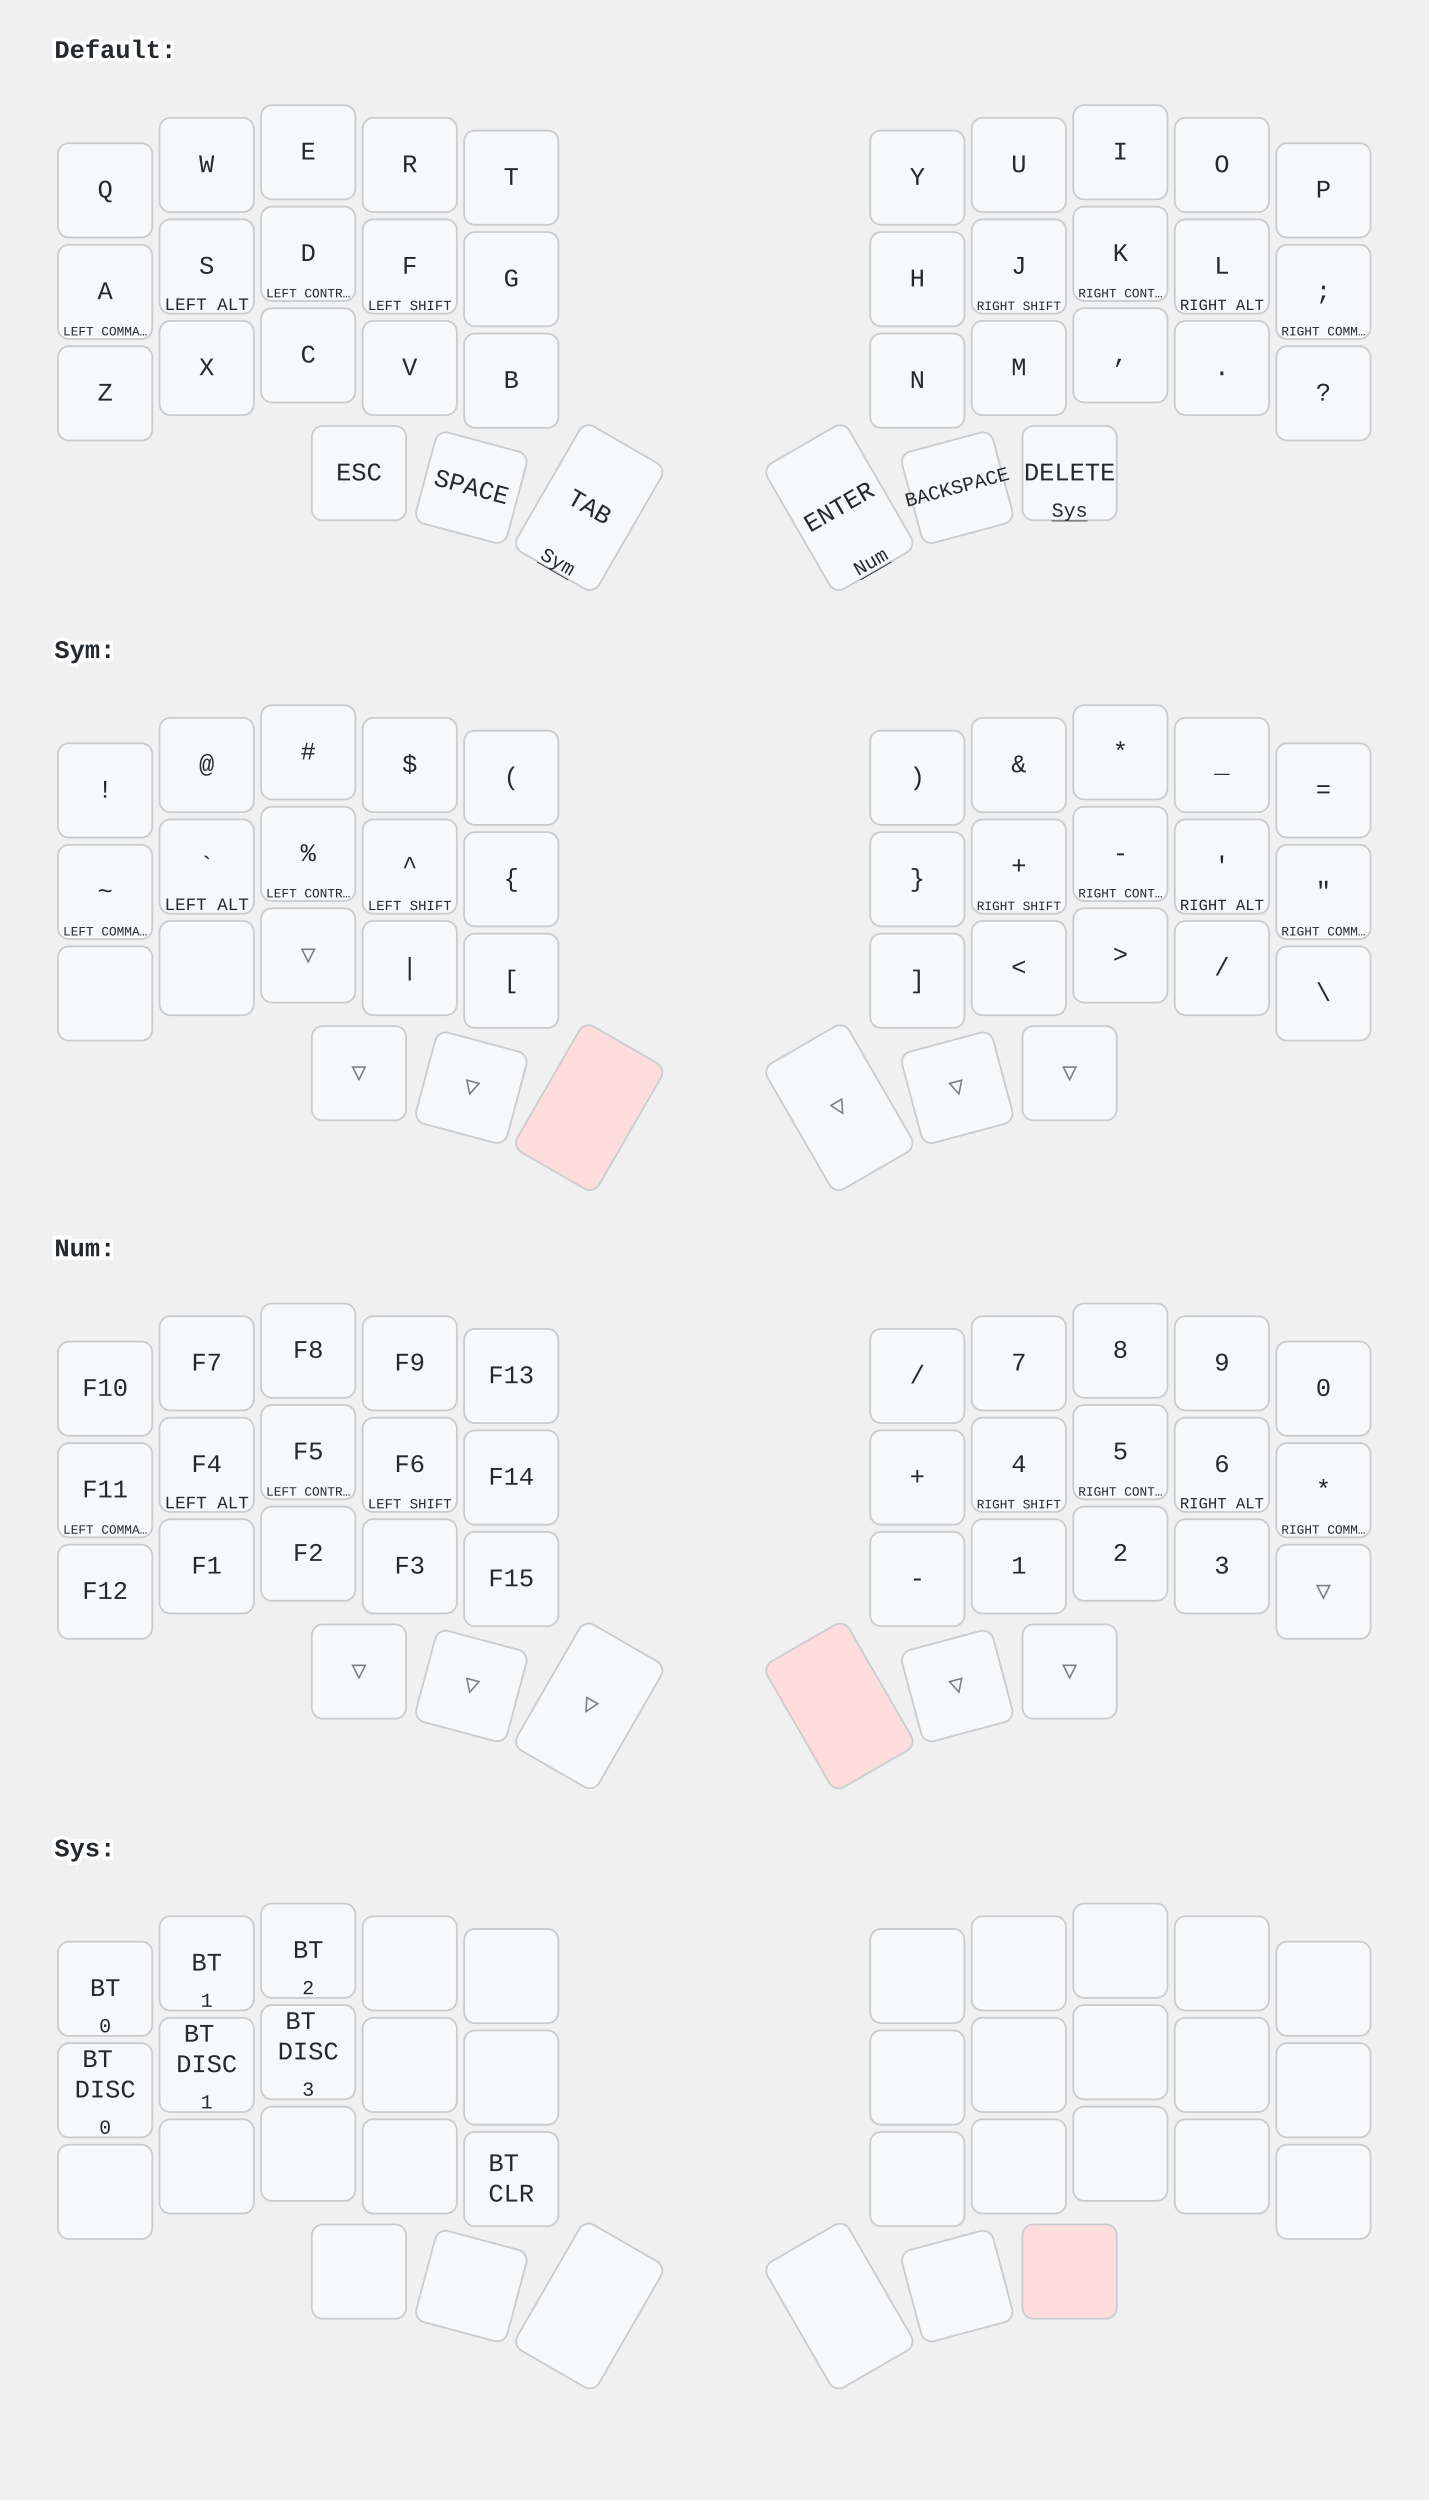
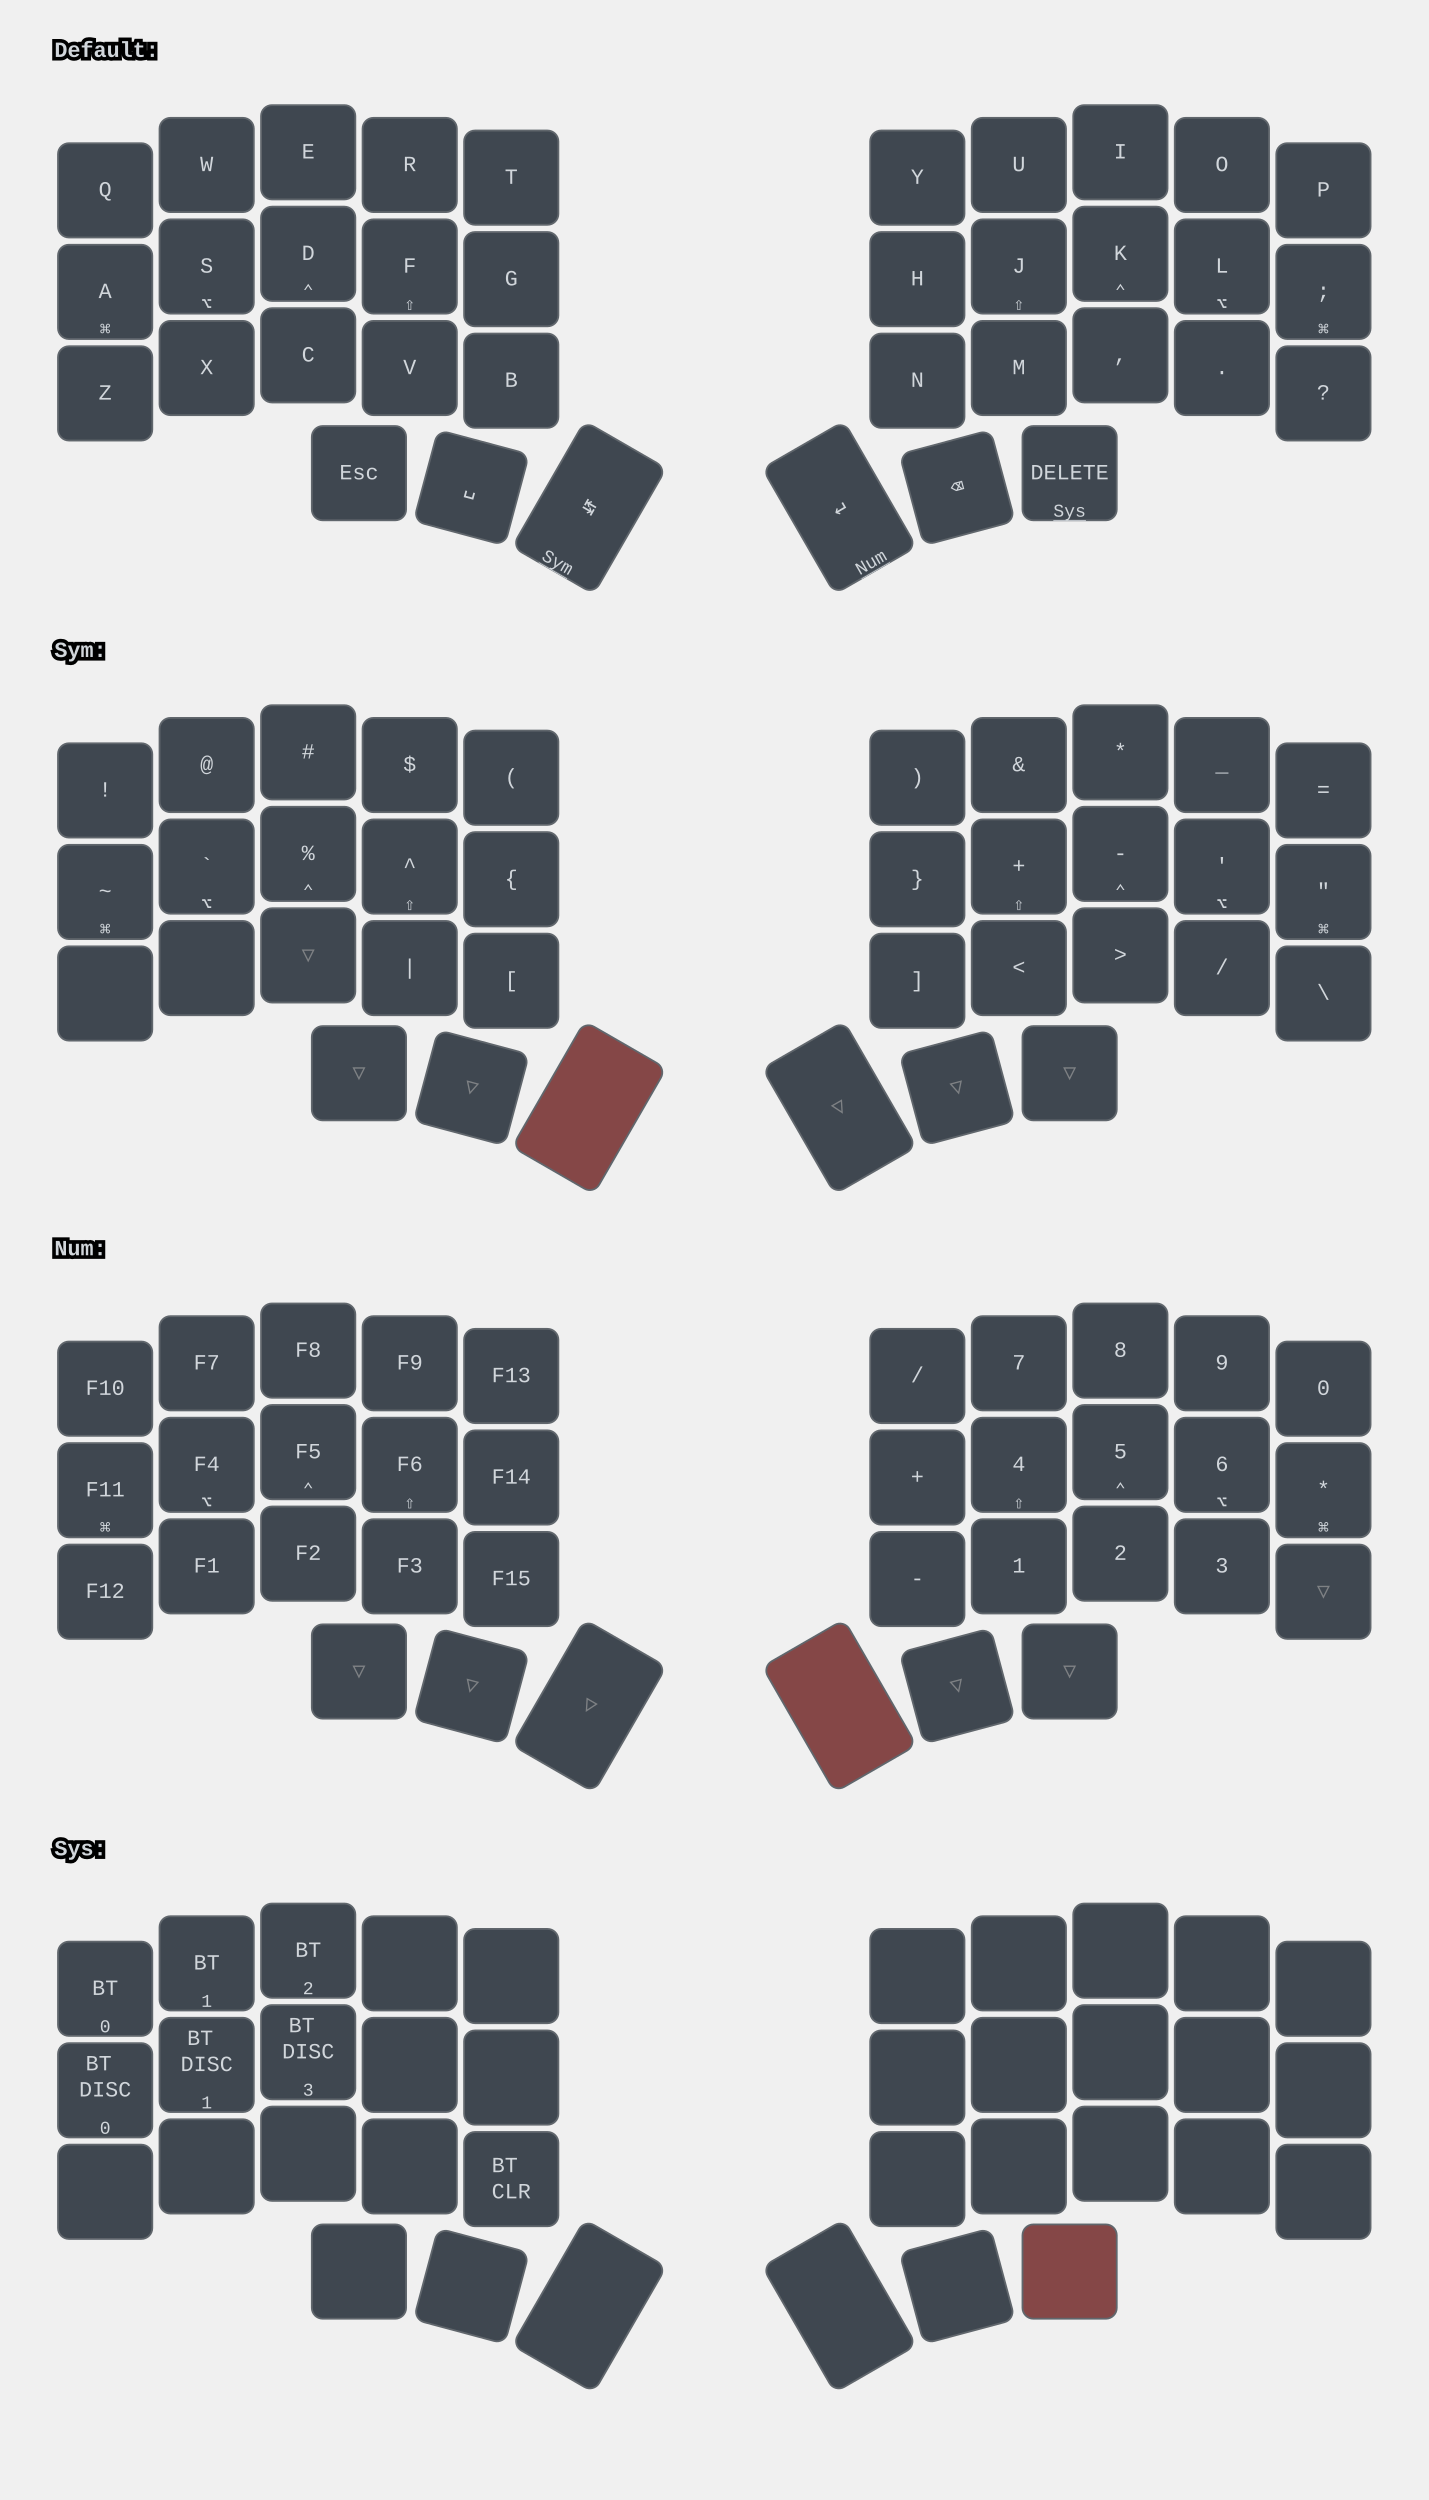
<svg xmlns="http://www.w3.org/2000/svg" width="788" height="1379" viewBox="0 0 788 1379" class="keymap">
  <style>/* inherit to force styles through use tags */
svg path {
    fill: inherit;
}

/* font and background color specifications */
svg.keymap {
    font-family: SFMono-Regular,Consolas,Liberation Mono,Menlo,monospace;
    font-size: 14px;
    font-kerning: normal;
    text-rendering: optimizeLegibility;
    fill: #24292e;
}

/* default key styling */
rect.key {
    fill: #f6f8fa;
}

rect.key, rect.combo {
    stroke: #c9cccf;
    stroke-width: 1;
}

/* default key side styling, only used is draw_key_sides is set */
rect.side {
    filter: brightness(90%);
}

/* color accent for combo boxes */
rect.combo, rect.combo-separate {
    fill: #cdf;
}

/* color accent for held keys */
rect.held, rect.combo.held {
    fill: #fdd;
}

/* color accent for ghost (optional) keys */
rect.ghost, rect.combo.ghost {
    stroke-dasharray: 4, 4;
    stroke-width: 2;
}

text {
    text-anchor: middle;
    dominant-baseline: middle;
}

/* styling for layer labels */
text.label {
    font-weight: bold;
    text-anchor: start;
    stroke: white;
    stroke-width: 4;
    paint-order: stroke;
}

/* styling for optional footer */
text.footer {
    text-anchor: end;
    dominant-baseline: auto;
    stroke: white;
    stroke-width: 4;
    paint-order: stroke;
}

/* styling for combo tap, and key hold/shifted label text */
text.combo, text.hold, text.shifted {
    font-size: 11px;
}

text.hold {
    text-anchor: middle;
    dominant-baseline: auto;
}

text.shifted {
    text-anchor: middle;
    dominant-baseline: hanging;
}

text.layer-activator {
    text-decoration: underline;
}

/* styling for hold/shifted label text in combo box */
text.combo.hold, text.combo.shifted {
    font-size: 8px;
}

/* lighter symbol for transparent keys */
text.trans {
    fill: #7b7e81;
}

/* styling for combo dendrons */
path.combo {
    stroke-width: 1;
    stroke: gray;
    fill: none;
}

/* Start Tabler Icons Cleanup */
/* cannot use height/width with glyphs */
.icon-tabler &gt; path {
    fill: inherit;
    stroke: inherit;
    stroke-width: 2;
}
/* hide tabler's default box */
.icon-tabler &gt; path[stroke="none"][fill="none"] {
    visibility: hidden;
}
/* End Tabler Icons Cleanup */
+ 
+ svg.keymap { fill: #d1d6db; }
+ rect.key { fill: #3f4750; }
+ rect.key, rect.combo { stroke: #60666c; }
+ rect.combo, rect.combo-separate { fill: #1f3d7a; }
+ rect.held, rect.combo.held { fill: #854747; }
+ text.label, text.footer { stroke: black; }
+ text.trans { fill: #7e8184; }
+ path.combo { stroke: #7f7f7f; }
+ 
+ svg.keymap {
+   font-size: 12px;
+ } text.combo, text.hold, text.shifted {
+   font-size: 10px;
+ }
</style>
  <g transform="translate(30, 0)" class="layer-Default">
    <text x="0" y="28" class="label" id="Default">Default:</text>
    <g transform="translate(0, 56)">
      <g transform="translate(28, 49)" class="key keypos-0">
        <rect rx="6" ry="6" x="-26" y="-26" width="52" height="52" class="key" />
        <text x="0" y="0" class="key tap">Q</text>
      </g>
      <g transform="translate(84, 35)" class="key keypos-1">
        <rect rx="6" ry="6" x="-26" y="-26" width="52" height="52" class="key" />
        <text x="0" y="0" class="key tap">W</text>
      </g>
      <g transform="translate(140, 28)" class="key keypos-2">
        <rect rx="6" ry="6" x="-26" y="-26" width="52" height="52" class="key" />
        <text x="0" y="0" class="key tap">E</text>
      </g>
      <g transform="translate(196, 35)" class="key keypos-3">
        <rect rx="6" ry="6" x="-26" y="-26" width="52" height="52" class="key" />
        <text x="0" y="0" class="key tap">R</text>
      </g>
      <g transform="translate(252, 42)" class="key keypos-4">
        <rect rx="6" ry="6" x="-26" y="-26" width="52" height="52" class="key" />
        <text x="0" y="0" class="key tap">T</text>
      </g>
      <g transform="translate(476, 42)" class="key keypos-5">
        <rect rx="6" ry="6" x="-26" y="-26" width="52" height="52" class="key" />
        <text x="0" y="0" class="key tap">Y</text>
      </g>
      <g transform="translate(532, 35)" class="key keypos-6">
        <rect rx="6" ry="6" x="-26" y="-26" width="52" height="52" class="key" />
        <text x="0" y="0" class="key tap">U</text>
      </g>
      <g transform="translate(588, 28)" class="key keypos-7">
        <rect rx="6" ry="6" x="-26" y="-26" width="52" height="52" class="key" />
        <text x="0" y="0" class="key tap">I</text>
      </g>
      <g transform="translate(644, 35)" class="key keypos-8">
        <rect rx="6" ry="6" x="-26" y="-26" width="52" height="52" class="key" />
        <text x="0" y="0" class="key tap">O</text>
      </g>
      <g transform="translate(700, 49)" class="key keypos-9">
        <rect rx="6" ry="6" x="-26" y="-26" width="52" height="52" class="key" />
        <text x="0" y="0" class="key tap">P</text>
      </g>
      <g transform="translate(28, 105)" class="key keypos-10">
        <rect rx="6" ry="6" x="-26" y="-26" width="52" height="52" class="key" />
        <text x="0" y="0" class="key tap">A</text>
-         <text x="0" y="24" class="key hold">
-           <tspan style="font-size: 64%">LEFT COMMA…</tspan>
-         </text>
+         <text x="0" y="24" class="key hold">⌘</text>
      </g>
      <g transform="translate(84, 91)" class="key keypos-11">
        <rect rx="6" ry="6" x="-26" y="-26" width="52" height="52" class="key" />
        <text x="0" y="0" class="key tap">S</text>
-         <text x="0" y="24" class="key hold">
-           <tspan style="font-size: 88%">LEFT ALT</tspan>
-         </text>
+         <text x="0" y="24" class="key hold">⌥</text>
      </g>
      <g transform="translate(140, 84)" class="key keypos-12">
        <rect rx="6" ry="6" x="-26" y="-26" width="52" height="52" class="key" />
        <text x="0" y="0" class="key tap">D</text>
-         <text x="0" y="24" class="key hold">
-           <tspan style="font-size: 64%">LEFT CONTR…</tspan>
-         </text>
+         <text x="0" y="24" class="key hold">⌃</text>
      </g>
      <g transform="translate(196, 91)" class="key keypos-13">
        <rect rx="6" ry="6" x="-26" y="-26" width="52" height="52" class="key" />
        <text x="0" y="0" class="key tap">F</text>
-         <text x="0" y="24" class="key hold">
-           <tspan style="font-size: 70%">LEFT SHIFT</tspan>
-         </text>
+         <text x="0" y="24" class="key hold">⇧</text>
      </g>
      <g transform="translate(252, 98)" class="key keypos-14">
        <rect rx="6" ry="6" x="-26" y="-26" width="52" height="52" class="key" />
        <text x="0" y="0" class="key tap">G</text>
      </g>
      <g transform="translate(476, 98)" class="key keypos-15">
        <rect rx="6" ry="6" x="-26" y="-26" width="52" height="52" class="key" />
        <text x="0" y="0" class="key tap">H</text>
      </g>
      <g transform="translate(532, 91)" class="key keypos-16">
        <rect rx="6" ry="6" x="-26" y="-26" width="52" height="52" class="key" />
        <text x="0" y="0" class="key tap">J</text>
-         <text x="0" y="24" class="key hold">
-           <tspan style="font-size: 64%">RIGHT SHIFT</tspan>
-         </text>
+         <text x="0" y="24" class="key hold">⇧</text>
      </g>
      <g transform="translate(588, 84)" class="key keypos-17">
        <rect rx="6" ry="6" x="-26" y="-26" width="52" height="52" class="key" />
        <text x="0" y="0" class="key tap">K</text>
-         <text x="0" y="24" class="key hold">
-           <tspan style="font-size: 64%">RIGHT CONT…</tspan>
-         </text>
+         <text x="0" y="24" class="key hold">⌃</text>
      </g>
      <g transform="translate(644, 91)" class="key keypos-18">
        <rect rx="6" ry="6" x="-26" y="-26" width="52" height="52" class="key" />
        <text x="0" y="0" class="key tap">L</text>
-         <text x="0" y="24" class="key hold">
-           <tspan style="font-size: 78%">RIGHT ALT</tspan>
-         </text>
+         <text x="0" y="24" class="key hold">⌥</text>
      </g>
      <g transform="translate(700, 105)" class="key keypos-19">
        <rect rx="6" ry="6" x="-26" y="-26" width="52" height="52" class="key" />
        <text x="0" y="0" class="key tap">;</text>
-         <text x="0" y="24" class="key hold">
-           <tspan style="font-size: 64%">RIGHT COMM…</tspan>
-         </text>
+         <text x="0" y="24" class="key hold">⌘</text>
      </g>
      <g transform="translate(28, 161)" class="key keypos-20">
        <rect rx="6" ry="6" x="-26" y="-26" width="52" height="52" class="key" />
        <text x="0" y="0" class="key tap">Z</text>
      </g>
      <g transform="translate(84, 147)" class="key keypos-21">
        <rect rx="6" ry="6" x="-26" y="-26" width="52" height="52" class="key" />
        <text x="0" y="0" class="key tap">X</text>
      </g>
      <g transform="translate(140, 140)" class="key keypos-22">
        <rect rx="6" ry="6" x="-26" y="-26" width="52" height="52" class="key" />
        <text x="0" y="0" class="key tap">C</text>
      </g>
      <g transform="translate(196, 147)" class="key keypos-23">
        <rect rx="6" ry="6" x="-26" y="-26" width="52" height="52" class="key" />
        <text x="0" y="0" class="key tap">V</text>
      </g>
      <g transform="translate(252, 154)" class="key keypos-24">
        <rect rx="6" ry="6" x="-26" y="-26" width="52" height="52" class="key" />
        <text x="0" y="0" class="key tap">B</text>
      </g>
      <g transform="translate(476, 154)" class="key keypos-25">
        <rect rx="6" ry="6" x="-26" y="-26" width="52" height="52" class="key" />
        <text x="0" y="0" class="key tap">N</text>
      </g>
      <g transform="translate(532, 147)" class="key keypos-26">
        <rect rx="6" ry="6" x="-26" y="-26" width="52" height="52" class="key" />
        <text x="0" y="0" class="key tap">M</text>
      </g>
      <g transform="translate(588, 140)" class="key keypos-27">
        <rect rx="6" ry="6" x="-26" y="-26" width="52" height="52" class="key" />
        <text x="0" y="0" class="key tap">,</text>
      </g>
      <g transform="translate(644, 147)" class="key keypos-28">
        <rect rx="6" ry="6" x="-26" y="-26" width="52" height="52" class="key" />
        <text x="0" y="0" class="key tap">.</text>
      </g>
      <g transform="translate(700, 161)" class="key keypos-29">
        <rect rx="6" ry="6" x="-26" y="-26" width="52" height="52" class="key" />
        <text x="0" y="0" class="key tap">?</text>
      </g>
      <g transform="translate(168, 205)" class="key keypos-30">
        <rect rx="6" ry="6" x="-26" y="-26" width="52" height="52" class="key" />
-         <text x="0" y="0" class="key tap">ESC</text>
+         <text x="0" y="0" class="key tap">Esc</text>
      </g>
      <g transform="translate(230, 213) rotate(15.0)" class="key keypos-31">
        <rect rx="6" ry="6" x="-26" y="-26" width="52" height="52" class="key" />
-         <text x="0" y="0" class="key tap">SPACE</text>
+         <text x="0" y="0" class="key tap">␣</text>
      </g>
      <g transform="translate(295, 224) rotate(30.0)" class="key keypos-32">
        <rect rx="6" ry="6" x="-26" y="-40" width="52" height="80" class="key" />
-         <text x="0" y="0" class="key tap">TAB</text>
+         <text x="0" y="0" class="key tap">↹</text>
        <a href="#Sym">
          <text x="0" y="38" class="key hold layer-activator">Sym</text>
        </a>
      </g>
      <g transform="translate(433, 224) rotate(-30.0)" class="key keypos-33">
        <rect rx="6" ry="6" x="-26" y="-40" width="52" height="80" class="key" />
-         <text x="0" y="0" class="key tap">ENTER</text>
+         <text x="0" y="0" class="key tap">↵</text>
        <a href="#Num">
          <text x="0" y="38" class="key hold layer-activator">Num</text>
        </a>
      </g>
      <g transform="translate(498, 213) rotate(-15.0)" class="key keypos-34">
        <rect rx="6" ry="6" x="-26" y="-26" width="52" height="52" class="key" />
-         <text x="0" y="0" class="key tap">
-           <tspan style="font-size: 78%">BACKSPACE</tspan>
-         </text>
+         <text x="0" y="0" class="key tap">⌫</text>
      </g>
      <g transform="translate(560, 205)" class="key keypos-35">
        <rect rx="6" ry="6" x="-26" y="-26" width="52" height="52" class="key" />
        <text x="0" y="0" class="key tap">DELETE</text>
        <a href="#Sys">
          <text x="0" y="24" class="key hold layer-activator">Sys</text>
        </a>
      </g>
    </g>
  </g>
  <g transform="translate(30, 331)" class="layer-Sym">
    <text x="0" y="28" class="label" id="Sym">Sym:</text>
    <g transform="translate(0, 56)">
      <g transform="translate(28, 49)" class="key keypos-0">
        <rect rx="6" ry="6" x="-26" y="-26" width="52" height="52" class="key" />
        <text x="0" y="0" class="key tap">!</text>
      </g>
      <g transform="translate(84, 35)" class="key keypos-1">
        <rect rx="6" ry="6" x="-26" y="-26" width="52" height="52" class="key" />
        <text x="0" y="0" class="key tap">@</text>
      </g>
      <g transform="translate(140, 28)" class="key keypos-2">
        <rect rx="6" ry="6" x="-26" y="-26" width="52" height="52" class="key" />
        <text x="0" y="0" class="key tap">#</text>
      </g>
      <g transform="translate(196, 35)" class="key keypos-3">
        <rect rx="6" ry="6" x="-26" y="-26" width="52" height="52" class="key" />
        <text x="0" y="0" class="key tap">$</text>
      </g>
      <g transform="translate(252, 42)" class="key keypos-4">
        <rect rx="6" ry="6" x="-26" y="-26" width="52" height="52" class="key" />
        <text x="0" y="0" class="key tap">(</text>
      </g>
      <g transform="translate(476, 42)" class="key keypos-5">
        <rect rx="6" ry="6" x="-26" y="-26" width="52" height="52" class="key" />
        <text x="0" y="0" class="key tap">)</text>
      </g>
      <g transform="translate(532, 35)" class="key keypos-6">
        <rect rx="6" ry="6" x="-26" y="-26" width="52" height="52" class="key" />
        <text x="0" y="0" class="key tap">&amp;</text>
      </g>
      <g transform="translate(588, 28)" class="key keypos-7">
        <rect rx="6" ry="6" x="-26" y="-26" width="52" height="52" class="key" />
        <text x="0" y="0" class="key tap">*</text>
      </g>
      <g transform="translate(644, 35)" class="key keypos-8">
        <rect rx="6" ry="6" x="-26" y="-26" width="52" height="52" class="key" />
        <text x="0" y="0" class="key tap">_</text>
      </g>
      <g transform="translate(700, 49)" class="key keypos-9">
        <rect rx="6" ry="6" x="-26" y="-26" width="52" height="52" class="key" />
        <text x="0" y="0" class="key tap">=</text>
      </g>
      <g transform="translate(28, 105)" class="key keypos-10">
        <rect rx="6" ry="6" x="-26" y="-26" width="52" height="52" class="key" />
        <text x="0" y="0" class="key tap">~</text>
-         <text x="0" y="24" class="key hold">
-           <tspan style="font-size: 64%">LEFT COMMA…</tspan>
-         </text>
+         <text x="0" y="24" class="key hold">⌘</text>
      </g>
      <g transform="translate(84, 91)" class="key keypos-11">
        <rect rx="6" ry="6" x="-26" y="-26" width="52" height="52" class="key" />
        <text x="0" y="0" class="key tap">`</text>
-         <text x="0" y="24" class="key hold">
-           <tspan style="font-size: 88%">LEFT ALT</tspan>
-         </text>
+         <text x="0" y="24" class="key hold">⌥</text>
      </g>
      <g transform="translate(140, 84)" class="key keypos-12">
        <rect rx="6" ry="6" x="-26" y="-26" width="52" height="52" class="key" />
        <text x="0" y="0" class="key tap">%</text>
-         <text x="0" y="24" class="key hold">
-           <tspan style="font-size: 64%">LEFT CONTR…</tspan>
-         </text>
+         <text x="0" y="24" class="key hold">⌃</text>
      </g>
      <g transform="translate(196, 91)" class="key keypos-13">
        <rect rx="6" ry="6" x="-26" y="-26" width="52" height="52" class="key" />
        <text x="0" y="0" class="key tap">^</text>
-         <text x="0" y="24" class="key hold">
-           <tspan style="font-size: 70%">LEFT SHIFT</tspan>
-         </text>
+         <text x="0" y="24" class="key hold">⇧</text>
      </g>
      <g transform="translate(252, 98)" class="key keypos-14">
        <rect rx="6" ry="6" x="-26" y="-26" width="52" height="52" class="key" />
        <text x="0" y="0" class="key tap">{</text>
      </g>
      <g transform="translate(476, 98)" class="key keypos-15">
        <rect rx="6" ry="6" x="-26" y="-26" width="52" height="52" class="key" />
        <text x="0" y="0" class="key tap">}</text>
      </g>
      <g transform="translate(532, 91)" class="key keypos-16">
        <rect rx="6" ry="6" x="-26" y="-26" width="52" height="52" class="key" />
        <text x="0" y="0" class="key tap">+</text>
-         <text x="0" y="24" class="key hold">
-           <tspan style="font-size: 64%">RIGHT SHIFT</tspan>
-         </text>
+         <text x="0" y="24" class="key hold">⇧</text>
      </g>
      <g transform="translate(588, 84)" class="key keypos-17">
        <rect rx="6" ry="6" x="-26" y="-26" width="52" height="52" class="key" />
        <text x="0" y="0" class="key tap">-</text>
-         <text x="0" y="24" class="key hold">
-           <tspan style="font-size: 64%">RIGHT CONT…</tspan>
-         </text>
+         <text x="0" y="24" class="key hold">⌃</text>
      </g>
      <g transform="translate(644, 91)" class="key keypos-18">
        <rect rx="6" ry="6" x="-26" y="-26" width="52" height="52" class="key" />
        <text x="0" y="0" class="key tap">'</text>
-         <text x="0" y="24" class="key hold">
-           <tspan style="font-size: 78%">RIGHT ALT</tspan>
-         </text>
+         <text x="0" y="24" class="key hold">⌥</text>
      </g>
      <g transform="translate(700, 105)" class="key keypos-19">
        <rect rx="6" ry="6" x="-26" y="-26" width="52" height="52" class="key" />
        <text x="0" y="0" class="key tap">"</text>
-         <text x="0" y="24" class="key hold">
-           <tspan style="font-size: 64%">RIGHT COMM…</tspan>
-         </text>
+         <text x="0" y="24" class="key hold">⌘</text>
      </g>
      <g transform="translate(28, 161)" class="key keypos-20">
        <rect rx="6" ry="6" x="-26" y="-26" width="52" height="52" class="key" />
      </g>
      <g transform="translate(84, 147)" class="key keypos-21">
        <rect rx="6" ry="6" x="-26" y="-26" width="52" height="52" class="key" />
      </g>
      <g transform="translate(140, 140)" class="key trans keypos-22">
        <rect rx="6" ry="6" x="-26" y="-26" width="52" height="52" class="key trans" />
        <text x="0" y="0" class="key trans tap">▽</text>
      </g>
      <g transform="translate(196, 147)" class="key keypos-23">
        <rect rx="6" ry="6" x="-26" y="-26" width="52" height="52" class="key" />
        <text x="0" y="0" class="key tap">|</text>
      </g>
      <g transform="translate(252, 154)" class="key keypos-24">
        <rect rx="6" ry="6" x="-26" y="-26" width="52" height="52" class="key" />
        <text x="0" y="0" class="key tap">[</text>
      </g>
      <g transform="translate(476, 154)" class="key keypos-25">
        <rect rx="6" ry="6" x="-26" y="-26" width="52" height="52" class="key" />
        <text x="0" y="0" class="key tap">]</text>
      </g>
      <g transform="translate(532, 147)" class="key keypos-26">
        <rect rx="6" ry="6" x="-26" y="-26" width="52" height="52" class="key" />
        <text x="0" y="0" class="key tap">&lt;</text>
      </g>
      <g transform="translate(588, 140)" class="key keypos-27">
        <rect rx="6" ry="6" x="-26" y="-26" width="52" height="52" class="key" />
        <text x="0" y="0" class="key tap">&gt;</text>
      </g>
      <g transform="translate(644, 147)" class="key keypos-28">
        <rect rx="6" ry="6" x="-26" y="-26" width="52" height="52" class="key" />
        <text x="0" y="0" class="key tap">/</text>
      </g>
      <g transform="translate(700, 161)" class="key keypos-29">
        <rect rx="6" ry="6" x="-26" y="-26" width="52" height="52" class="key" />
        <text x="0" y="0" class="key tap">\</text>
      </g>
      <g transform="translate(168, 205)" class="key trans keypos-30">
        <rect rx="6" ry="6" x="-26" y="-26" width="52" height="52" class="key trans" />
        <text x="0" y="0" class="key trans tap">▽</text>
      </g>
      <g transform="translate(230, 213) rotate(15.0)" class="key trans keypos-31">
        <rect rx="6" ry="6" x="-26" y="-26" width="52" height="52" class="key trans" />
        <text x="0" y="0" class="key trans tap">▽</text>
      </g>
      <g transform="translate(295, 224) rotate(30.0)" class="key held keypos-32">
        <rect rx="6" ry="6" x="-26" y="-40" width="52" height="80" class="key held" />
      </g>
      <g transform="translate(433, 224) rotate(-30.0)" class="key trans keypos-33">
        <rect rx="6" ry="6" x="-26" y="-40" width="52" height="80" class="key trans" />
        <text x="0" y="0" class="key trans tap">▽</text>
      </g>
      <g transform="translate(498, 213) rotate(-15.0)" class="key trans keypos-34">
        <rect rx="6" ry="6" x="-26" y="-26" width="52" height="52" class="key trans" />
        <text x="0" y="0" class="key trans tap">▽</text>
      </g>
      <g transform="translate(560, 205)" class="key trans keypos-35">
        <rect rx="6" ry="6" x="-26" y="-26" width="52" height="52" class="key trans" />
        <text x="0" y="0" class="key trans tap">▽</text>
      </g>
    </g>
  </g>
  <g transform="translate(30, 661)" class="layer-Num">
    <text x="0" y="28" class="label" id="Num">Num:</text>
    <g transform="translate(0, 56)">
      <g transform="translate(28, 49)" class="key keypos-0">
        <rect rx="6" ry="6" x="-26" y="-26" width="52" height="52" class="key" />
        <text x="0" y="0" class="key tap">F10</text>
      </g>
      <g transform="translate(84, 35)" class="key keypos-1">
        <rect rx="6" ry="6" x="-26" y="-26" width="52" height="52" class="key" />
        <text x="0" y="0" class="key tap">F7</text>
      </g>
      <g transform="translate(140, 28)" class="key keypos-2">
        <rect rx="6" ry="6" x="-26" y="-26" width="52" height="52" class="key" />
        <text x="0" y="0" class="key tap">F8</text>
      </g>
      <g transform="translate(196, 35)" class="key keypos-3">
        <rect rx="6" ry="6" x="-26" y="-26" width="52" height="52" class="key" />
        <text x="0" y="0" class="key tap">F9</text>
      </g>
      <g transform="translate(252, 42)" class="key keypos-4">
        <rect rx="6" ry="6" x="-26" y="-26" width="52" height="52" class="key" />
        <text x="0" y="0" class="key tap">F13</text>
      </g>
      <g transform="translate(476, 42)" class="key keypos-5">
        <rect rx="6" ry="6" x="-26" y="-26" width="52" height="52" class="key" />
        <text x="0" y="0" class="key tap">/</text>
      </g>
      <g transform="translate(532, 35)" class="key keypos-6">
        <rect rx="6" ry="6" x="-26" y="-26" width="52" height="52" class="key" />
        <text x="0" y="0" class="key tap">7</text>
      </g>
      <g transform="translate(588, 28)" class="key keypos-7">
        <rect rx="6" ry="6" x="-26" y="-26" width="52" height="52" class="key" />
        <text x="0" y="0" class="key tap">8</text>
      </g>
      <g transform="translate(644, 35)" class="key keypos-8">
        <rect rx="6" ry="6" x="-26" y="-26" width="52" height="52" class="key" />
        <text x="0" y="0" class="key tap">9</text>
      </g>
      <g transform="translate(700, 49)" class="key keypos-9">
        <rect rx="6" ry="6" x="-26" y="-26" width="52" height="52" class="key" />
        <text x="0" y="0" class="key tap">0</text>
      </g>
      <g transform="translate(28, 105)" class="key keypos-10">
        <rect rx="6" ry="6" x="-26" y="-26" width="52" height="52" class="key" />
        <text x="0" y="0" class="key tap">F11</text>
-         <text x="0" y="24" class="key hold">
-           <tspan style="font-size: 64%">LEFT COMMA…</tspan>
-         </text>
+         <text x="0" y="24" class="key hold">⌘</text>
      </g>
      <g transform="translate(84, 91)" class="key keypos-11">
        <rect rx="6" ry="6" x="-26" y="-26" width="52" height="52" class="key" />
        <text x="0" y="0" class="key tap">F4</text>
-         <text x="0" y="24" class="key hold">
-           <tspan style="font-size: 88%">LEFT ALT</tspan>
-         </text>
+         <text x="0" y="24" class="key hold">⌥</text>
      </g>
      <g transform="translate(140, 84)" class="key keypos-12">
        <rect rx="6" ry="6" x="-26" y="-26" width="52" height="52" class="key" />
        <text x="0" y="0" class="key tap">F5</text>
-         <text x="0" y="24" class="key hold">
-           <tspan style="font-size: 64%">LEFT CONTR…</tspan>
-         </text>
+         <text x="0" y="24" class="key hold">⌃</text>
      </g>
      <g transform="translate(196, 91)" class="key keypos-13">
        <rect rx="6" ry="6" x="-26" y="-26" width="52" height="52" class="key" />
        <text x="0" y="0" class="key tap">F6</text>
-         <text x="0" y="24" class="key hold">
-           <tspan style="font-size: 70%">LEFT SHIFT</tspan>
-         </text>
+         <text x="0" y="24" class="key hold">⇧</text>
      </g>
      <g transform="translate(252, 98)" class="key keypos-14">
        <rect rx="6" ry="6" x="-26" y="-26" width="52" height="52" class="key" />
        <text x="0" y="0" class="key tap">F14</text>
      </g>
      <g transform="translate(476, 98)" class="key keypos-15">
        <rect rx="6" ry="6" x="-26" y="-26" width="52" height="52" class="key" />
        <text x="0" y="0" class="key tap">+</text>
      </g>
      <g transform="translate(532, 91)" class="key keypos-16">
        <rect rx="6" ry="6" x="-26" y="-26" width="52" height="52" class="key" />
        <text x="0" y="0" class="key tap">4</text>
-         <text x="0" y="24" class="key hold">
-           <tspan style="font-size: 64%">RIGHT SHIFT</tspan>
-         </text>
+         <text x="0" y="24" class="key hold">⇧</text>
      </g>
      <g transform="translate(588, 84)" class="key keypos-17">
        <rect rx="6" ry="6" x="-26" y="-26" width="52" height="52" class="key" />
        <text x="0" y="0" class="key tap">5</text>
-         <text x="0" y="24" class="key hold">
-           <tspan style="font-size: 64%">RIGHT CONT…</tspan>
-         </text>
+         <text x="0" y="24" class="key hold">⌃</text>
      </g>
      <g transform="translate(644, 91)" class="key keypos-18">
        <rect rx="6" ry="6" x="-26" y="-26" width="52" height="52" class="key" />
        <text x="0" y="0" class="key tap">6</text>
-         <text x="0" y="24" class="key hold">
-           <tspan style="font-size: 78%">RIGHT ALT</tspan>
-         </text>
+         <text x="0" y="24" class="key hold">⌥</text>
      </g>
      <g transform="translate(700, 105)" class="key keypos-19">
        <rect rx="6" ry="6" x="-26" y="-26" width="52" height="52" class="key" />
        <text x="0" y="0" class="key tap">*</text>
-         <text x="0" y="24" class="key hold">
-           <tspan style="font-size: 64%">RIGHT COMM…</tspan>
-         </text>
+         <text x="0" y="24" class="key hold">⌘</text>
      </g>
      <g transform="translate(28, 161)" class="key keypos-20">
        <rect rx="6" ry="6" x="-26" y="-26" width="52" height="52" class="key" />
        <text x="0" y="0" class="key tap">F12</text>
      </g>
      <g transform="translate(84, 147)" class="key keypos-21">
        <rect rx="6" ry="6" x="-26" y="-26" width="52" height="52" class="key" />
        <text x="0" y="0" class="key tap">F1</text>
      </g>
      <g transform="translate(140, 140)" class="key keypos-22">
        <rect rx="6" ry="6" x="-26" y="-26" width="52" height="52" class="key" />
        <text x="0" y="0" class="key tap">F2</text>
      </g>
      <g transform="translate(196, 147)" class="key keypos-23">
        <rect rx="6" ry="6" x="-26" y="-26" width="52" height="52" class="key" />
        <text x="0" y="0" class="key tap">F3</text>
      </g>
      <g transform="translate(252, 154)" class="key keypos-24">
        <rect rx="6" ry="6" x="-26" y="-26" width="52" height="52" class="key" />
        <text x="0" y="0" class="key tap">F15</text>
      </g>
      <g transform="translate(476, 154)" class="key keypos-25">
        <rect rx="6" ry="6" x="-26" y="-26" width="52" height="52" class="key" />
        <text x="0" y="0" class="key tap">-</text>
      </g>
      <g transform="translate(532, 147)" class="key keypos-26">
        <rect rx="6" ry="6" x="-26" y="-26" width="52" height="52" class="key" />
        <text x="0" y="0" class="key tap">1</text>
      </g>
      <g transform="translate(588, 140)" class="key keypos-27">
        <rect rx="6" ry="6" x="-26" y="-26" width="52" height="52" class="key" />
        <text x="0" y="0" class="key tap">2</text>
      </g>
      <g transform="translate(644, 147)" class="key keypos-28">
        <rect rx="6" ry="6" x="-26" y="-26" width="52" height="52" class="key" />
        <text x="0" y="0" class="key tap">3</text>
      </g>
      <g transform="translate(700, 161)" class="key trans keypos-29">
        <rect rx="6" ry="6" x="-26" y="-26" width="52" height="52" class="key trans" />
        <text x="0" y="0" class="key trans tap">▽</text>
      </g>
      <g transform="translate(168, 205)" class="key trans keypos-30">
        <rect rx="6" ry="6" x="-26" y="-26" width="52" height="52" class="key trans" />
        <text x="0" y="0" class="key trans tap">▽</text>
      </g>
      <g transform="translate(230, 213) rotate(15.0)" class="key trans keypos-31">
        <rect rx="6" ry="6" x="-26" y="-26" width="52" height="52" class="key trans" />
        <text x="0" y="0" class="key trans tap">▽</text>
      </g>
      <g transform="translate(295, 224) rotate(30.0)" class="key trans keypos-32">
        <rect rx="6" ry="6" x="-26" y="-40" width="52" height="80" class="key trans" />
        <text x="0" y="0" class="key trans tap">▽</text>
      </g>
      <g transform="translate(433, 224) rotate(-30.0)" class="key held keypos-33">
        <rect rx="6" ry="6" x="-26" y="-40" width="52" height="80" class="key held" />
      </g>
      <g transform="translate(498, 213) rotate(-15.0)" class="key trans keypos-34">
        <rect rx="6" ry="6" x="-26" y="-26" width="52" height="52" class="key trans" />
        <text x="0" y="0" class="key trans tap">▽</text>
      </g>
      <g transform="translate(560, 205)" class="key trans keypos-35">
        <rect rx="6" ry="6" x="-26" y="-26" width="52" height="52" class="key trans" />
        <text x="0" y="0" class="key trans tap">▽</text>
      </g>
    </g>
  </g>
  <g transform="translate(30, 992)" class="layer-Sys">
    <text x="0" y="28" class="label" id="Sys">Sys:</text>
    <g transform="translate(0, 56)">
      <g transform="translate(28, 49)" class="key keypos-0">
        <rect rx="6" ry="6" x="-26" y="-26" width="52" height="52" class="key" />
        <text x="0" y="0" class="key tap">BT</text>
        <text x="0" y="24" class="key hold">0</text>
      </g>
      <g transform="translate(84, 35)" class="key keypos-1">
        <rect rx="6" ry="6" x="-26" y="-26" width="52" height="52" class="key" />
        <text x="0" y="0" class="key tap">BT</text>
        <text x="0" y="24" class="key hold">1</text>
      </g>
      <g transform="translate(140, 28)" class="key keypos-2">
        <rect rx="6" ry="6" x="-26" y="-26" width="52" height="52" class="key" />
        <text x="0" y="0" class="key tap">BT</text>
        <text x="0" y="24" class="key hold">2</text>
      </g>
      <g transform="translate(196, 35)" class="key keypos-3">
        <rect rx="6" ry="6" x="-26" y="-26" width="52" height="52" class="key" />
      </g>
      <g transform="translate(252, 42)" class="key keypos-4">
        <rect rx="6" ry="6" x="-26" y="-26" width="52" height="52" class="key" />
      </g>
      <g transform="translate(476, 42)" class="key keypos-5">
        <rect rx="6" ry="6" x="-26" y="-26" width="52" height="52" class="key" />
      </g>
      <g transform="translate(532, 35)" class="key keypos-6">
        <rect rx="6" ry="6" x="-26" y="-26" width="52" height="52" class="key" />
      </g>
      <g transform="translate(588, 28)" class="key keypos-7">
        <rect rx="6" ry="6" x="-26" y="-26" width="52" height="52" class="key" />
      </g>
      <g transform="translate(644, 35)" class="key keypos-8">
        <rect rx="6" ry="6" x="-26" y="-26" width="52" height="52" class="key" />
      </g>
      <g transform="translate(700, 49)" class="key keypos-9">
        <rect rx="6" ry="6" x="-26" y="-26" width="52" height="52" class="key" />
      </g>
      <g transform="translate(28, 105)" class="key keypos-10">
        <rect rx="6" ry="6" x="-26" y="-26" width="52" height="52" class="key" />
        <text x="0" y="0" class="key tap">
          <tspan x="0" dy="-1.2em">BT</tspan>
          <tspan x="0" dy="1.2em">DISC</tspan>
        </text>
        <text x="0" y="24" class="key hold">0</text>
      </g>
      <g transform="translate(84, 91)" class="key keypos-11">
        <rect rx="6" ry="6" x="-26" y="-26" width="52" height="52" class="key" />
        <text x="0" y="0" class="key tap">
          <tspan x="0" dy="-1.2em">BT</tspan>
          <tspan x="0" dy="1.2em">DISC</tspan>
        </text>
        <text x="0" y="24" class="key hold">1</text>
      </g>
      <g transform="translate(140, 84)" class="key keypos-12">
        <rect rx="6" ry="6" x="-26" y="-26" width="52" height="52" class="key" />
        <text x="0" y="0" class="key tap">
          <tspan x="0" dy="-1.2em">BT</tspan>
          <tspan x="0" dy="1.2em">DISC</tspan>
        </text>
        <text x="0" y="24" class="key hold">3</text>
      </g>
      <g transform="translate(196, 91)" class="key keypos-13">
        <rect rx="6" ry="6" x="-26" y="-26" width="52" height="52" class="key" />
      </g>
      <g transform="translate(252, 98)" class="key keypos-14">
        <rect rx="6" ry="6" x="-26" y="-26" width="52" height="52" class="key" />
      </g>
      <g transform="translate(476, 98)" class="key keypos-15">
        <rect rx="6" ry="6" x="-26" y="-26" width="52" height="52" class="key" />
      </g>
      <g transform="translate(532, 91)" class="key keypos-16">
        <rect rx="6" ry="6" x="-26" y="-26" width="52" height="52" class="key" />
      </g>
      <g transform="translate(588, 84)" class="key keypos-17">
        <rect rx="6" ry="6" x="-26" y="-26" width="52" height="52" class="key" />
      </g>
      <g transform="translate(644, 91)" class="key keypos-18">
        <rect rx="6" ry="6" x="-26" y="-26" width="52" height="52" class="key" />
      </g>
      <g transform="translate(700, 105)" class="key keypos-19">
        <rect rx="6" ry="6" x="-26" y="-26" width="52" height="52" class="key" />
      </g>
      <g transform="translate(28, 161)" class="key keypos-20">
        <rect rx="6" ry="6" x="-26" y="-26" width="52" height="52" class="key" />
      </g>
      <g transform="translate(84, 147)" class="key keypos-21">
        <rect rx="6" ry="6" x="-26" y="-26" width="52" height="52" class="key" />
      </g>
      <g transform="translate(140, 140)" class="key keypos-22">
        <rect rx="6" ry="6" x="-26" y="-26" width="52" height="52" class="key" />
      </g>
      <g transform="translate(196, 147)" class="key keypos-23">
        <rect rx="6" ry="6" x="-26" y="-26" width="52" height="52" class="key" />
      </g>
      <g transform="translate(252, 154)" class="key keypos-24">
        <rect rx="6" ry="6" x="-26" y="-26" width="52" height="52" class="key" />
        <text x="0" y="0" class="key tap">
          <tspan x="0" dy="-0.6em">BT</tspan>
          <tspan x="0" dy="1.2em">CLR</tspan>
        </text>
      </g>
      <g transform="translate(476, 154)" class="key keypos-25">
        <rect rx="6" ry="6" x="-26" y="-26" width="52" height="52" class="key" />
      </g>
      <g transform="translate(532, 147)" class="key keypos-26">
        <rect rx="6" ry="6" x="-26" y="-26" width="52" height="52" class="key" />
      </g>
      <g transform="translate(588, 140)" class="key keypos-27">
        <rect rx="6" ry="6" x="-26" y="-26" width="52" height="52" class="key" />
      </g>
      <g transform="translate(644, 147)" class="key keypos-28">
        <rect rx="6" ry="6" x="-26" y="-26" width="52" height="52" class="key" />
      </g>
      <g transform="translate(700, 161)" class="key keypos-29">
        <rect rx="6" ry="6" x="-26" y="-26" width="52" height="52" class="key" />
      </g>
      <g transform="translate(168, 205)" class="key keypos-30">
        <rect rx="6" ry="6" x="-26" y="-26" width="52" height="52" class="key" />
      </g>
      <g transform="translate(230, 213) rotate(15.0)" class="key keypos-31">
        <rect rx="6" ry="6" x="-26" y="-26" width="52" height="52" class="key" />
      </g>
      <g transform="translate(295, 224) rotate(30.0)" class="key keypos-32">
        <rect rx="6" ry="6" x="-26" y="-40" width="52" height="80" class="key" />
      </g>
      <g transform="translate(433, 224) rotate(-30.0)" class="key keypos-33">
        <rect rx="6" ry="6" x="-26" y="-40" width="52" height="80" class="key" />
      </g>
      <g transform="translate(498, 213) rotate(-15.0)" class="key keypos-34">
        <rect rx="6" ry="6" x="-26" y="-26" width="52" height="52" class="key" />
      </g>
      <g transform="translate(560, 205)" class="key held keypos-35">
        <rect rx="6" ry="6" x="-26" y="-26" width="52" height="52" class="key held" />
      </g>
    </g>
  </g>
</svg>
